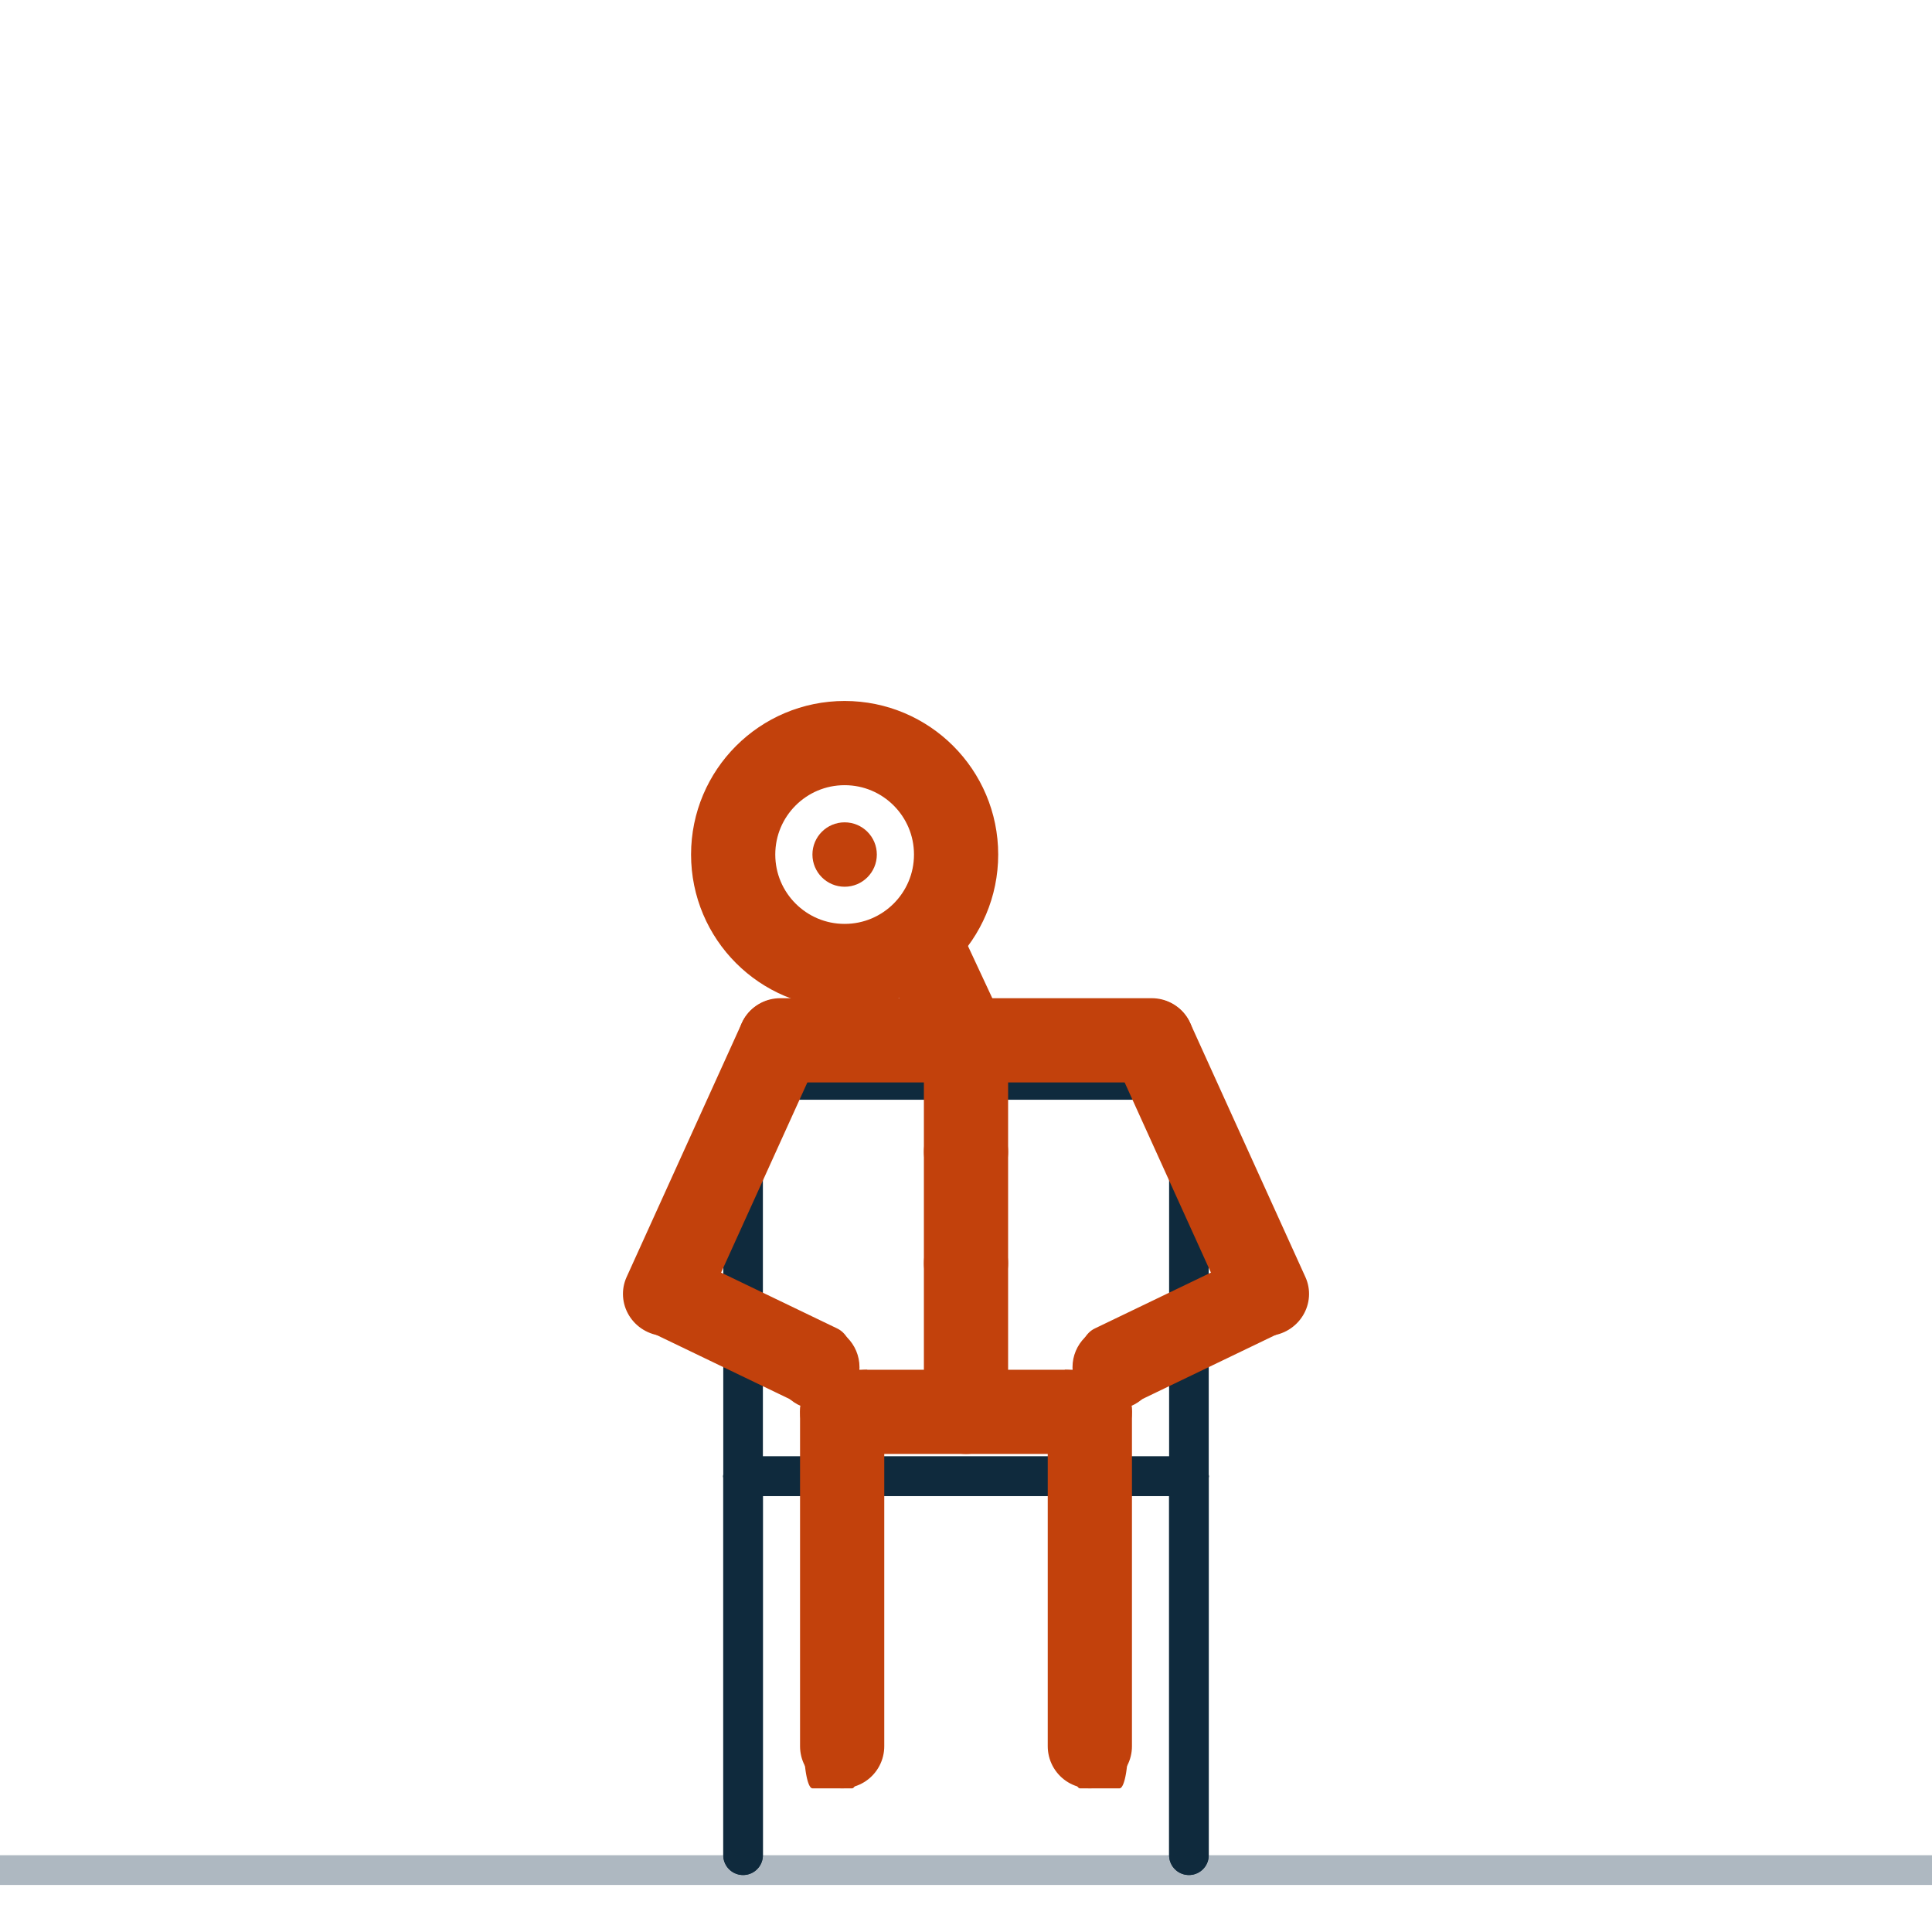
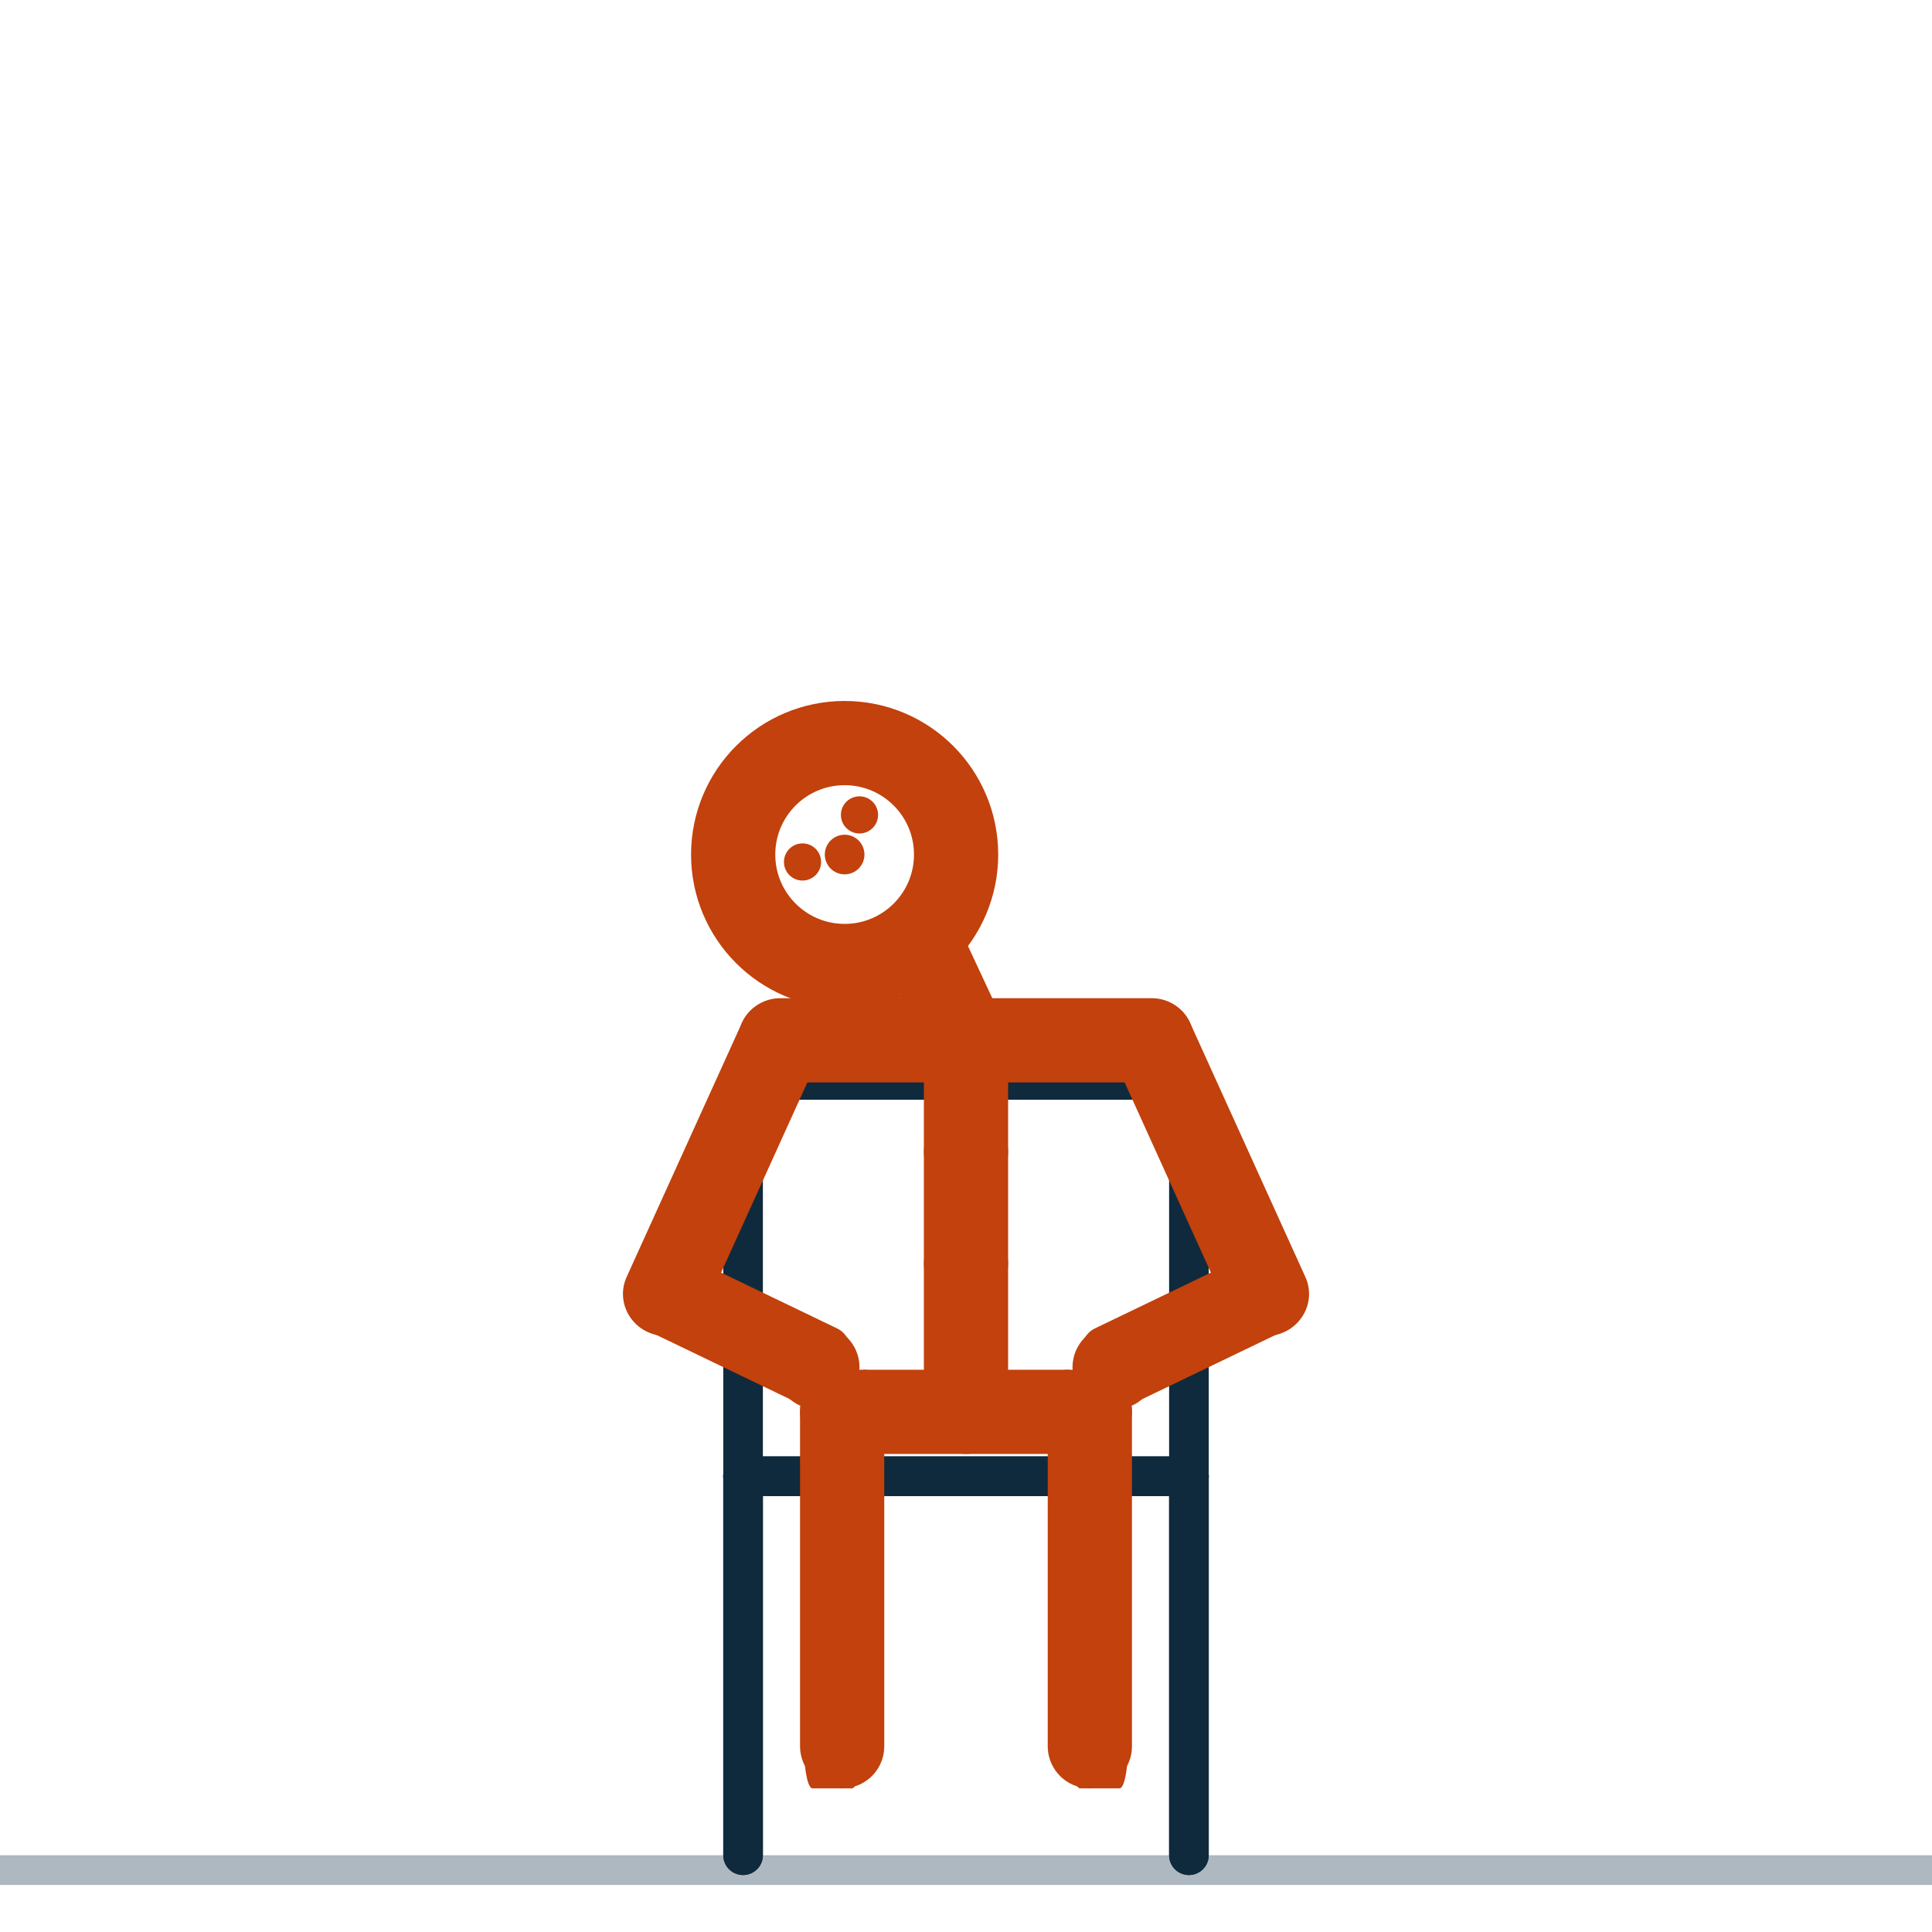
<svg xmlns="http://www.w3.org/2000/svg" class="ex ex-inclinacion-cervical-front" width="64" height="64" viewBox="-7 -15 78 78" fill="none" stroke="#C2410C" stroke-width="3.4" stroke-linecap="round" stroke-linejoin="round" role="img" aria-label="Inclinación cervical — vista frontal">
  <style>
.ex-inclinacion-cervical-front *{transform-box:view-box;transform-origin:0 0}
.ex-inclinacion-cervical-front .k-pelvis{transform:translate(36px,42px) rotate(90deg)}
.ex-inclinacion-cervical-front .k-spine0{transform:translate(32px,36px) rotate(0deg)}
.ex-inclinacion-cervical-front .k-spine1{transform:translate(32px,31.5px) rotate(0deg)}
.ex-inclinacion-cervical-front .k-spine2{transform:translate(32px,27px) rotate(0deg)}
.ex-inclinacion-cervical-front .k-neck{transform:translate(30.3px,23.4px) rotate(-25deg);animation:inclinacion-cervical-front-neck 7s linear infinite}
@keyframes inclinacion-cervical-front-neck{0%{transform:translate(32px,23px) rotate(0deg)}4.29%{transform:translate(32px,23px) rotate(0deg)}5.71%{transform:translate(32px,23px) rotate(-0.1deg)}7.14%{transform:translate(31.9px,23px) rotate(-0.9deg)}8.57%{transform:translate(31.8px,23px) rotate(-2.6deg)}10%{transform:translate(31.6px,23px) rotate(-5.2deg)}11.43%{transform:translate(31.4px,23px) rotate(-8.7deg)}12.86%{transform:translate(31.1px,23.1px) rotate(-12.5deg)}14.29%{transform:translate(30.9px,23.2px) rotate(-16.3deg)}15.71%{transform:translate(30.6px,23.2px) rotate(-19.8deg)}17.14%{transform:translate(30.5px,23.3px) rotate(-22.4deg)}18.57%{transform:translate(30.4px,23.3px) rotate(-24.1deg)}20%{transform:translate(30.3px,23.4px) rotate(-24.9deg)}21.43%{transform:translate(30.3px,23.4px) rotate(-25deg)}32.86%{transform:translate(30.3px,23.4px) rotate(-25deg)}34.29%{transform:translate(30.3px,23.4px) rotate(-24.9deg)}35.71%{transform:translate(30.4px,23.3px) rotate(-24.1deg)}37.14%{transform:translate(30.5px,23.3px) rotate(-22.4deg)}38.57%{transform:translate(30.6px,23.2px) rotate(-19.8deg)}40%{transform:translate(30.9px,23.2px) rotate(-16.3deg)}41.43%{transform:translate(31.1px,23.1px) rotate(-12.5deg)}42.86%{transform:translate(31.4px,23px) rotate(-8.7deg)}44.29%{transform:translate(31.6px,23px) rotate(-5.2deg)}45.71%{transform:translate(31.8px,23px) rotate(-2.6deg)}47.14%{transform:translate(31.9px,23px) rotate(-0.9deg)}48.57%{transform:translate(32px,23px) rotate(-0.1deg)}50%{transform:translate(32px,23px) rotate(0deg)}54.29%{transform:translate(32px,23px) rotate(0deg)}55.71%{transform:translate(32px,23px) rotate(0.1deg)}57.14%{transform:translate(32.1px,23px) rotate(0.9deg)}58.57%{transform:translate(32.2px,23px) rotate(2.6deg)}60%{transform:translate(32.4px,23px) rotate(5.2deg)}61.43%{transform:translate(32.6px,23px) rotate(8.7deg)}62.86%{transform:translate(32.9px,23.1px) rotate(12.5deg)}64.29%{transform:translate(33.1px,23.2px) rotate(16.3deg)}65.71%{transform:translate(33.4px,23.2px) rotate(19.8deg)}67.14%{transform:translate(33.5px,23.3px) rotate(22.4deg)}68.57%{transform:translate(33.6px,23.3px) rotate(24.1deg)}70%{transform:translate(33.7px,23.4px) rotate(24.9deg)}71.43%{transform:translate(33.7px,23.4px) rotate(25deg)}82.86%{transform:translate(33.7px,23.4px) rotate(25deg)}84.29%{transform:translate(33.7px,23.4px) rotate(24.9deg)}85.71%{transform:translate(33.6px,23.3px) rotate(24.1deg)}87.14%{transform:translate(33.5px,23.3px) rotate(22.4deg)}88.57%{transform:translate(33.4px,23.2px) rotate(19.8deg)}90%{transform:translate(33.1px,23.2px) rotate(16.3deg)}91.43%{transform:translate(32.9px,23.1px) rotate(12.5deg)}92.86%{transform:translate(32.6px,23px) rotate(8.7deg)}94.29%{transform:translate(32.4px,23px) rotate(5.2deg)}95.71%{transform:translate(32.2px,23px) rotate(2.6deg)}97.14%{transform:translate(32.1px,23px) rotate(0.9deg)}98.57%{transform:translate(32px,23px) rotate(0.1deg)}100%{transform:translate(32px,23px) rotate(0deg)}}
.ex-inclinacion-cervical-front .k-shoulders{transform:translate(39.5px,27px) rotate(90deg)}
.ex-inclinacion-cervical-front .k-head{transform:translate(27.1px,19.5px);animation:inclinacion-cervical-front-head 7s linear infinite}
@keyframes inclinacion-cervical-front-head{0%{transform:translate(32px,18px)}5.71%{transform:translate(32px,18px)}7.14%{transform:translate(31.8px,18px)}8.57%{transform:translate(31.5px,18px)}10%{transform:translate(30.9px,18.1px)}11.43%{transform:translate(30.2px,18.2px)}12.86%{transform:translate(29.4px,18.4px)}14.29%{transform:translate(28.7px,18.7px)}15.71%{transform:translate(28px,19px)}17.14%{transform:translate(27.5px,19.2px)}18.57%{transform:translate(27.2px,19.4px)}20%{transform:translate(27.1px,19.5px)}34.29%{transform:translate(27.1px,19.5px)}35.71%{transform:translate(27.2px,19.4px)}37.14%{transform:translate(27.5px,19.2px)}38.57%{transform:translate(28px,19px)}40%{transform:translate(28.7px,18.7px)}41.43%{transform:translate(29.4px,18.4px)}42.86%{transform:translate(30.2px,18.2px)}44.29%{transform:translate(30.9px,18.1px)}45.71%{transform:translate(31.5px,18px)}47.14%{transform:translate(31.8px,18px)}48.57%{transform:translate(32px,18px)}55.71%{transform:translate(32px,18px)}57.14%{transform:translate(32.2px,18px)}58.57%{transform:translate(32.5px,18px)}60%{transform:translate(33.1px,18.1px)}61.43%{transform:translate(33.8px,18.2px)}62.86%{transform:translate(34.6px,18.4px)}64.29%{transform:translate(35.3px,18.7px)}65.71%{transform:translate(36px,19px)}67.14%{transform:translate(36.5px,19.2px)}68.57%{transform:translate(36.8px,19.4px)}70%{transform:translate(36.9px,19.5px)}84.29%{transform:translate(36.9px,19.5px)}85.71%{transform:translate(36.8px,19.4px)}87.14%{transform:translate(36.5px,19.2px)}88.57%{transform:translate(36px,19px)}90%{transform:translate(35.3px,18.7px)}91.43%{transform:translate(34.6px,18.4px)}92.86%{transform:translate(33.8px,18.2px)}94.29%{transform:translate(33.1px,18.1px)}95.71%{transform:translate(32.5px,18px)}97.14%{transform:translate(32.2px,18px)}98.57%{transform:translate(32px,18px)}100%{transform:translate(32px,18px)}}
.ex-inclinacion-cervical-front .k-upper-l{transform:translate(39.5px,27px) rotate(-24.4deg) scaleY(0.98)}
.ex-inclinacion-cervical-front .k-upper-r{transform:translate(24.5px,27px) rotate(24.4deg) scaleY(0.98)}
.ex-inclinacion-cervical-front .k-elbow-l{transform:translate(44.1px,37.2px)}
.ex-inclinacion-cervical-front .k-elbow-r{transform:translate(19.9px,37.2px)}
+ .ex-inclinacion-cervical-front .k-eyeR{transform:translate(25.4px,19.8px);animation:inclinacion-cervical-front-eyeR 7s linear infinite}
+ @keyframes inclinacion-cervical-front-eyeR{0%{transform:translate(30.5px,17.1px)}5.71%{transform:translate(30.5px,17.1px)}7.14%{transform:translate(30.3px,17.1px)}8.57%{transform:translate(29.9px,17.2px)}10%{transform:translate(29.3px,17.4px)}11.43%{transform:translate(28.5px,17.7px)}12.86%{transform:translate(27.7px,18.1px)}14.29%{transform:translate(26.9px,18.5px)}15.71%{transform:translate(26.3px,19px)}17.14%{transform:translate(25.8px,19.4px)}18.57%{transform:translate(25.5px,19.7px)}20%{transform:translate(25.4px,19.8px)}34.29%{transform:translate(25.4px,19.8px)}35.71%{transform:translate(25.5px,19.7px)}37.14%{transform:translate(25.8px,19.4px)}38.57%{transform:translate(26.3px,19px)}40%{transform:translate(26.9px,18.5px)}41.43%{transform:translate(27.7px,18.1px)}42.86%{transform:translate(28.5px,17.7px)}44.29%{transform:translate(29.3px,17.4px)}45.71%{transform:translate(29.9px,17.2px)}47.14%{transform:translate(30.3px,17.1px)}48.57%{transform:translate(30.5px,17.1px)}55.71%{transform:translate(30.5px,17.1px)}57.14%{transform:translate(30.7px,17.1px)}58.57%{transform:translate(31.1px,17px)}60%{transform:translate(31.7px,17px)}61.43%{transform:translate(32.6px,17px)}62.86%{transform:translate(33.5px,17px)}64.29%{transform:translate(34.4px,17.2px)}65.71%{transform:translate(35.2px,17.4px)}67.14%{transform:translate(35.8px,17.6px)}68.57%{transform:translate(36.1px,17.8px)}70%{transform:translate(36.3px,17.9px)}84.29%{transform:translate(36.3px,17.9px)}85.71%{transform:translate(36.1px,17.8px)}87.14%{transform:translate(35.8px,17.6px)}88.57%{transform:translate(35.2px,17.4px)}90%{transform:translate(34.4px,17.2px)}91.43%{transform:translate(33.5px,17px)}92.86%{transform:translate(32.6px,17px)}94.29%{transform:translate(31.7px,17px)}95.71%{transform:translate(31.1px,17px)}97.14%{transform:translate(30.7px,17.1px)}98.57%{transform:translate(30.5px,17.1px)}100%{transform:translate(30.5px,17.1px)}}
+ .ex-inclinacion-cervical-front .k-eyeL{transform:translate(27.7px,17.9px);animation:inclinacion-cervical-front-eyeL 7s linear infinite}
+ @keyframes inclinacion-cervical-front-eyeL{0%{transform:translate(33.5px,17.1px)}5.71%{transform:translate(33.5px,17.1px)}7.14%{transform:translate(33.3px,17.1px)}8.57%{transform:translate(32.9px,17px)}10%{transform:translate(32.3px,17px)}11.43%{transform:translate(31.4px,17px)}12.86%{transform:translate(30.5px,17px)}14.29%{transform:translate(29.6px,17.2px)}15.71%{transform:translate(28.8px,17.4px)}17.14%{transform:translate(28.2px,17.6px)}18.57%{transform:translate(27.9px,17.8px)}20%{transform:translate(27.7px,17.9px)}34.29%{transform:translate(27.7px,17.9px)}35.71%{transform:translate(27.9px,17.8px)}37.14%{transform:translate(28.2px,17.6px)}38.57%{transform:translate(28.8px,17.4px)}40%{transform:translate(29.6px,17.2px)}41.43%{transform:translate(30.5px,17px)}42.86%{transform:translate(31.4px,17px)}44.29%{transform:translate(32.3px,17px)}45.71%{transform:translate(32.9px,17px)}47.14%{transform:translate(33.3px,17.1px)}48.57%{transform:translate(33.5px,17.1px)}55.71%{transform:translate(33.5px,17.1px)}57.14%{transform:translate(33.7px,17.1px)}58.57%{transform:translate(34.1px,17.2px)}60%{transform:translate(34.7px,17.4px)}61.43%{transform:translate(35.5px,17.7px)}62.86%{transform:translate(36.3px,18.1px)}64.29%{transform:translate(37.1px,18.5px)}65.71%{transform:translate(37.7px,19px)}67.14%{transform:translate(38.2px,19.4px)}68.57%{transform:translate(38.5px,19.7px)}70%{transform:translate(38.6px,19.8px)}84.29%{transform:translate(38.6px,19.8px)}85.71%{transform:translate(38.5px,19.7px)}87.14%{transform:translate(38.2px,19.4px)}88.57%{transform:translate(37.7px,19px)}90%{transform:translate(37.1px,18.5px)}91.43%{transform:translate(36.3px,18.1px)}92.86%{transform:translate(35.5px,17.7px)}94.29%{transform:translate(34.7px,17.4px)}95.71%{transform:translate(34.1px,17.2px)}97.14%{transform:translate(33.7px,17.1px)}98.57%{transform:translate(33.5px,17.1px)}100%{transform:translate(33.5px,17.1px)}}
.ex-inclinacion-cervical-front .k-fore-l{transform:translate(44.1px,37.2px) rotate(64.3deg) scaleY(0.72)}
.ex-inclinacion-cervical-front .k-fore-r{transform:translate(19.9px,37.2px) rotate(-64.3deg) scaleY(0.72)}
.ex-inclinacion-cervical-front .k-face{transform:translate(27.1px,19.5px);animation:inclinacion-cervical-front-face 7s linear infinite}
@keyframes inclinacion-cervical-front-face{0%{transform:translate(32px,18px)}5.71%{transform:translate(32px,18px)}7.14%{transform:translate(31.8px,18px)}8.57%{transform:translate(31.5px,18px)}10%{transform:translate(30.9px,18.1px)}11.43%{transform:translate(30.2px,18.2px)}12.86%{transform:translate(29.4px,18.4px)}14.29%{transform:translate(28.7px,18.7px)}15.71%{transform:translate(28px,19px)}17.14%{transform:translate(27.5px,19.2px)}18.57%{transform:translate(27.2px,19.4px)}20%{transform:translate(27.1px,19.5px)}34.29%{transform:translate(27.1px,19.5px)}35.71%{transform:translate(27.2px,19.4px)}37.14%{transform:translate(27.5px,19.2px)}38.57%{transform:translate(28px,19px)}40%{transform:translate(28.7px,18.7px)}41.43%{transform:translate(29.4px,18.4px)}42.86%{transform:translate(30.2px,18.2px)}44.29%{transform:translate(30.9px,18.1px)}45.71%{transform:translate(31.5px,18px)}47.14%{transform:translate(31.8px,18px)}48.57%{transform:translate(32px,18px)}55.71%{transform:translate(32px,18px)}57.14%{transform:translate(32.2px,18px)}58.57%{transform:translate(32.5px,18px)}60%{transform:translate(33.1px,18.1px)}61.43%{transform:translate(33.8px,18.2px)}62.86%{transform:translate(34.6px,18.4px)}64.29%{transform:translate(35.3px,18.7px)}65.71%{transform:translate(36px,19px)}67.14%{transform:translate(36.5px,19.2px)}68.57%{transform:translate(36.8px,19.4px)}70%{transform:translate(36.9px,19.5px)}84.29%{transform:translate(36.9px,19.5px)}85.71%{transform:translate(36.8px,19.4px)}87.14%{transform:translate(36.5px,19.2px)}88.57%{transform:translate(36px,19px)}90%{transform:translate(35.3px,18.7px)}91.43%{transform:translate(34.6px,18.4px)}92.86%{transform:translate(33.8px,18.2px)}94.29%{transform:translate(33.1px,18.1px)}95.71%{transform:translate(32.5px,18px)}97.14%{transform:translate(32.2px,18px)}98.57%{transform:translate(32px,18px)}100%{transform:translate(32px,18px)}}
.ex-inclinacion-cervical-front .k-thigh-l{transform:translate(36px,42px) rotate(-90deg) scaleY(0.07)}
.ex-inclinacion-cervical-front .k-thigh-r{transform:translate(28px,42px) rotate(90deg) scaleY(0.07)}
.ex-inclinacion-cervical-front .k-hand-l{transform:translate(38px,40.2px)}
.ex-inclinacion-cervical-front .k-hand-r{transform:translate(26px,40.2px)}
.ex-inclinacion-cervical-front .k-shin-l{transform:translate(37px,42px) rotate(0deg)}
.ex-inclinacion-cervical-front .k-shin-r{transform:translate(27px,42px) rotate(0deg)}
.ex-inclinacion-cervical-front .k-knee-l{transform:translate(37px,42px)}
.ex-inclinacion-cervical-front .k-knee-r{transform:translate(27px,42px)}
.ex-inclinacion-cervical-front .k-foot-l{transform:translate(36.6px,55.5px) rotate(-90deg) scaleY(0.2)}
.ex-inclinacion-cervical-front .k-foot-r{transform:translate(27.4px,55.5px) rotate(90deg) scaleY(0.2)}
@media (prefers-reduced-motion: reduce){.ex-inclinacion-cervical-front *{animation:none !important}}
</style>
  <line x1="-7" y1="60.5" x2="71" y2="60.5" stroke="#AEB8C1" stroke-width="1.2" />
  <line x1="41" y1="44.6" x2="41" y2="59.9" stroke="#0F2A3D" stroke-width="1.6" />
  <line x1="41" y1="44.6" x2="41" y2="28.6" stroke="#0F2A3D" stroke-width="1.6" />
  <line x1="41" y1="44.6" x2="23" y2="44.6" stroke="#0F2A3D" stroke-width="1.6" />
  <line x1="41" y1="28.6" x2="23" y2="28.6" stroke="#0F2A3D" stroke-width="1.6" />
  <line x1="23" y1="44.6" x2="23" y2="59.9" stroke="#0F2A3D" stroke-width="1.6" />
  <line x1="23" y1="44.6" x2="23" y2="28.6" stroke="#0F2A3D" stroke-width="1.6" />
  <line x1="41" y1="44.6" x2="41" y2="44.6" stroke="#0F2A3D" stroke-width="1.6" />
  <line x1="23" y1="44.6" x2="23" y2="44.6" stroke="#0F2A3D" stroke-width="1.6" />
  <line x1="41" y1="44.6" x2="41" y2="59.9" stroke="#0F2A3D" stroke-width="1.6" />
  <line x1="23" y1="44.6" x2="23" y2="59.9" stroke="#0F2A3D" stroke-width="1.6" />
  <line x1="41" y1="44.6" x2="23" y2="44.6" stroke="#0F2A3D" stroke-width="1.6" />
  <line class="k-pelvis" x1="0" y1="0" x2="0" y2="8" />
  <line class="k-spine0" x1="0" y1="0" x2="0" y2="6" />
  <line class="k-spine1" x1="0" y1="0" x2="0" y2="4.5" />
  <line class="k-spine2" x1="0" y1="0" x2="0" y2="4.5" />
  <line class="k-neck" x1="0" y1="0" x2="0" y2="4" />
  <line class="k-shoulders" x1="0" y1="0" x2="0" y2="15" />
  <circle class="k-head" r="4.5" />
  <line class="k-upper-l" x1="0" y1="0" x2="0" y2="11.5" />
  <line class="k-upper-r" x1="0" y1="0" x2="0" y2="11.5" />
  <circle class="k-elbow-l" r="1.7" fill="#C2410C" stroke="none" />
  <circle class="k-elbow-r" r="1.7" fill="#C2410C" stroke="none" />
+   <circle class="k-eyeR" r="0.75" fill="#C2410C" stroke="none" />
+   <circle class="k-eyeL" r="0.75" fill="#C2410C" stroke="none" />
  <line class="k-fore-l" x1="0" y1="0" x2="0" y2="9.5" />
  <line class="k-fore-r" x1="0" y1="0" x2="0" y2="9.5" />
-   <circle class="k-face" r="1.3" fill="#C2410C" stroke="none" />
+   <circle class="k-face" r="0.8" fill="#C2410C" stroke="none" />
  <line class="k-thigh-l" x1="0" y1="0" x2="0" y2="13.5" />
  <line class="k-thigh-r" x1="0" y1="0" x2="0" y2="13.5" />
  <circle class="k-hand-l" r="1.7" fill="#C2410C" stroke="none" />
  <circle class="k-hand-r" r="1.7" fill="#C2410C" stroke="none" />
  <line class="k-shin-l" x1="0" y1="0" x2="0" y2="13.5" />
  <line class="k-shin-r" x1="0" y1="0" x2="0" y2="13.5" />
  <circle class="k-knee-l" r="1.7" fill="#C2410C" stroke="none" />
  <circle class="k-knee-r" r="1.7" fill="#C2410C" stroke="none" />
  <line class="k-foot-l" x1="0" y1="0" x2="0" y2="8" />
  <line class="k-foot-r" x1="0" y1="0" x2="0" y2="8" />
</svg>
